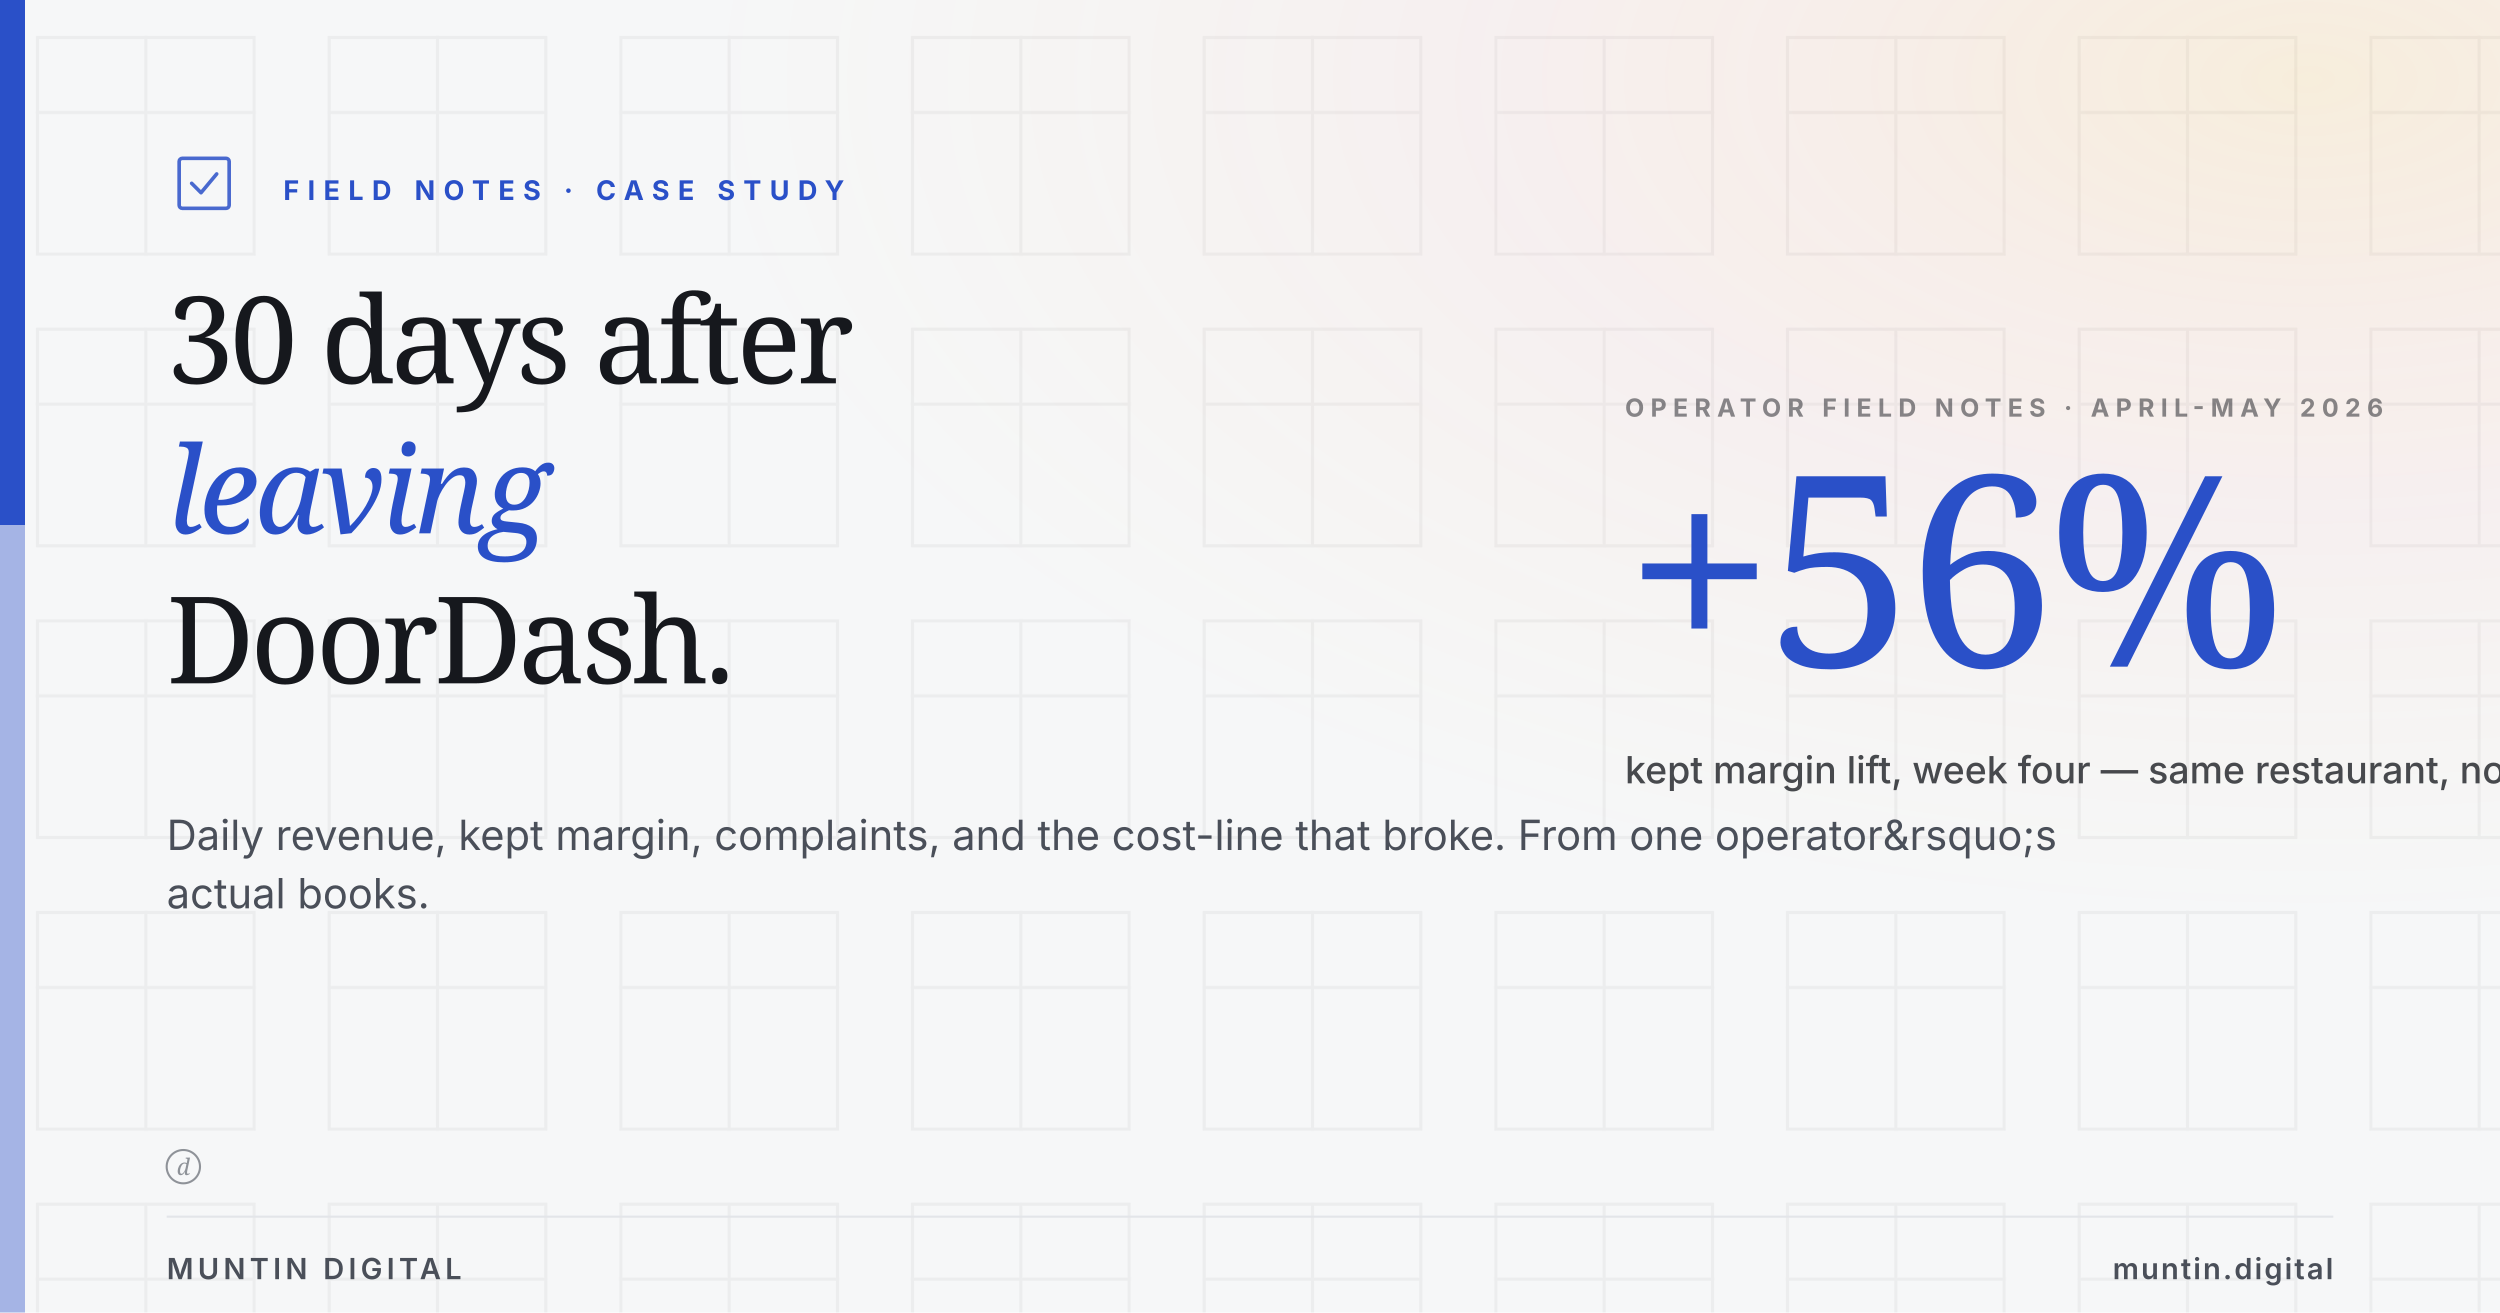
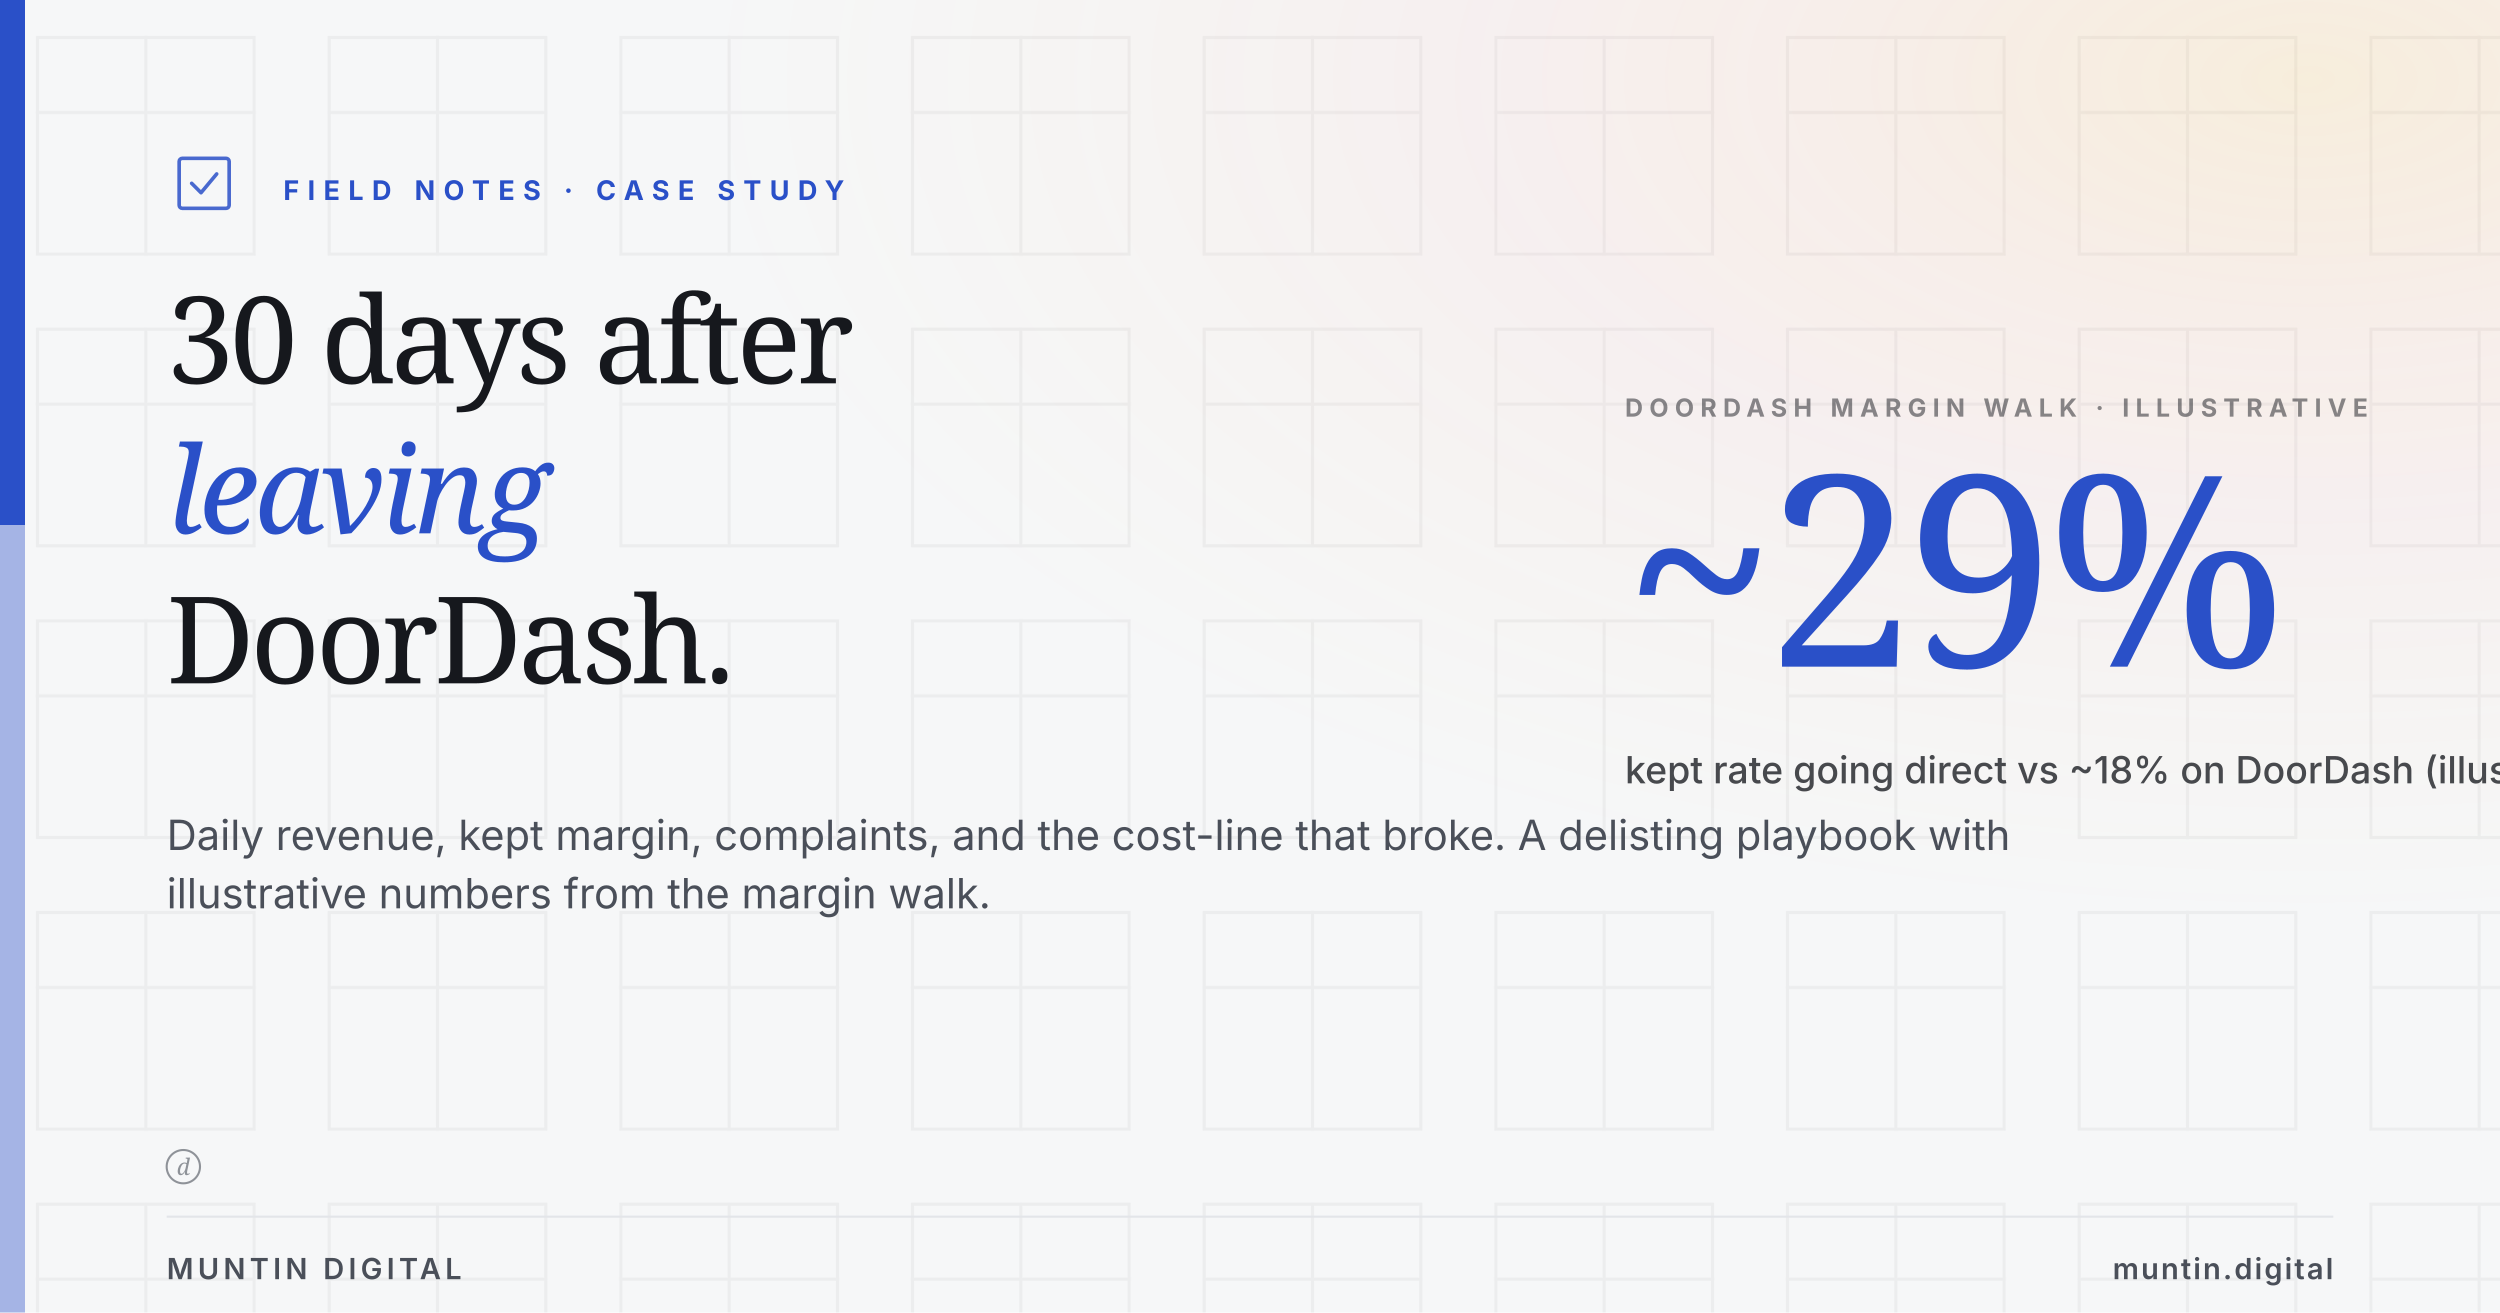
<svg xmlns="http://www.w3.org/2000/svg" viewBox="0 0 1200 630" width="1200" height="630">
  <rect width="1200" height="630" fill="#F6F7F8" />
  <defs>
    <pattern id="muntinField" x="0" y="0" width="140" height="140" patternUnits="userSpaceOnUse">
      <g transform="translate(18, 18)" fill="none" stroke="#16181D" stroke-width="1.5" stroke-linecap="square" stroke-linejoin="miter">
        <rect x="0" y="0" width="104" height="104" />
        <line x1="52" y1="0" x2="52" y2="104" />
        <line x1="0" y1="36" x2="104" y2="36" />
      </g>
    </pattern>
  </defs>
  <rect width="1200" height="630" fill="url(#muntinField)" opacity="0.045" />
  <defs>
    <radialGradient id="ghWarmSoft" cx="92%" cy="6%" r="64%">
      <stop offset="0%" stop-color="#FFB020" stop-opacity="0.13" />
      <stop offset="52%" stop-color="#FF6B5C" stop-opacity="0.05" />
      <stop offset="100%" stop-color="#FFB020" stop-opacity="0" />
    </radialGradient>
  </defs>
  <rect width="1200" height="630" fill="url(#ghWarmSoft)" />
  <rect x="0" y="0" width="12" height="252" fill="#2A50C8" />
  <rect x="0" y="252" width="12" height="378" fill="#2A50C8" opacity="0.4" />
  <g transform="translate(80, 70) scale(1.5)" fill="none" stroke="#2A50C8" stroke-width="1.167" stroke-linecap="round" stroke-linejoin="round" color="#2A50C8" opacity="0.85">
    <rect x="4" y="4" width="16" height="16" rx="1" />
    <polyline points="8 12 11 15 16 9" />
  </g>
  <text x="136" y="96" font-family="Inter, Arial, sans-serif" font-size="13" font-weight="700" letter-spacing="4" fill="#2A50C8">FIELD NOTES · CASE STUDY</text>
  <text x="80" y="184" font-family="Fraunces, Georgia, serif" font-size="58" font-weight="500" letter-spacing="-2" fill="#16181D">30 days after</text>
  <text x="80" y="256" font-family="Fraunces, Georgia, serif" font-style="italic" font-size="58" font-weight="400" letter-spacing="-2" fill="#2A50C8">leaving</text>
  <text x="80" y="328" font-family="Fraunces, Georgia, serif" font-size="58" font-weight="500" letter-spacing="-2" fill="#16181D">DoorDash.</text>
  <text x="80" y="408" font-family="Inter, Arial, sans-serif" font-size="20" font-weight="400" fill="#4A4F59">
-     <tspan x="80" dy="0">Daily revenue, kept margin, complaints, and the cost-line that broke. From one operator&amp;rsquo;s</tspan>
-     <tspan x="80" dy="28">actual books.</tspan>
+     <tspan x="80" dy="0">Daily revenue, kept margin, complaints, and the cost-line that broke. A delisting playbook with</tspan>
+     <tspan x="80" dy="28">illustrative numbers from the margin walk.</tspan>
  </text>
-   <text x="780" y="200" font-family="Inter, Arial, sans-serif" font-size="12" font-weight="700" letter-spacing="3" fill="#16181D" opacity="0.5">OPERATOR FIELD NOTES · APRIL-MAY 2026</text>
-   <text x="780" y="320" font-family="Fraunces, Georgia, serif" font-size="128" font-weight="500" letter-spacing="-4" fill="#2A50C8">+56%</text>
-   <text x="780" y="376" font-family="Inter, Arial, sans-serif" font-size="18" font-weight="500" fill="#16181D" opacity="0.78">kept margin lift, week four — same restaurant, no platform</text>
+   <text x="780" y="200" font-family="Inter, Arial, sans-serif" font-size="12" font-weight="700" letter-spacing="3" fill="#16181D" opacity="0.5">DOORDASH MARGIN WALK · ILLUSTRATIVE</text>
+   <text x="780" y="320" font-family="Fraunces, Georgia, serif" font-size="128" font-weight="500" letter-spacing="-4" fill="#2A50C8">~29%</text>
+   <text x="780" y="376" font-family="Inter, Arial, sans-serif" font-size="18" font-weight="500" fill="#16181D" opacity="0.78">kept rate going direct vs ~18% on DoorDash (illustrative)</text>
  <g transform="translate(80, 552)" fill="#4A4F59" opacity="0.6">
    <circle cx="8" cy="8" r="8" fill="none" stroke="#4A4F59" stroke-width="1" />
    <text x="8" y="12" text-anchor="middle" font-family="Fraunces, Georgia, serif" font-style="italic" font-size="11" font-weight="500" fill="#4A4F59">d</text>
  </g>
  <line x1="80" y1="584" x2="1120" y2="584" stroke="#E3E5E9" stroke-width="1" />
  <text x="80" y="614" font-family="Inter, Arial, sans-serif" font-size="14" font-weight="600" letter-spacing="2" fill="#4A4F59">MUNTIN DIGITAL</text>
  <text x="1120" y="614" text-anchor="end" font-family="Inter, Arial, sans-serif" font-size="14" font-weight="600" letter-spacing="1" fill="#4A4F59">muntin.digital</text>
</svg>
